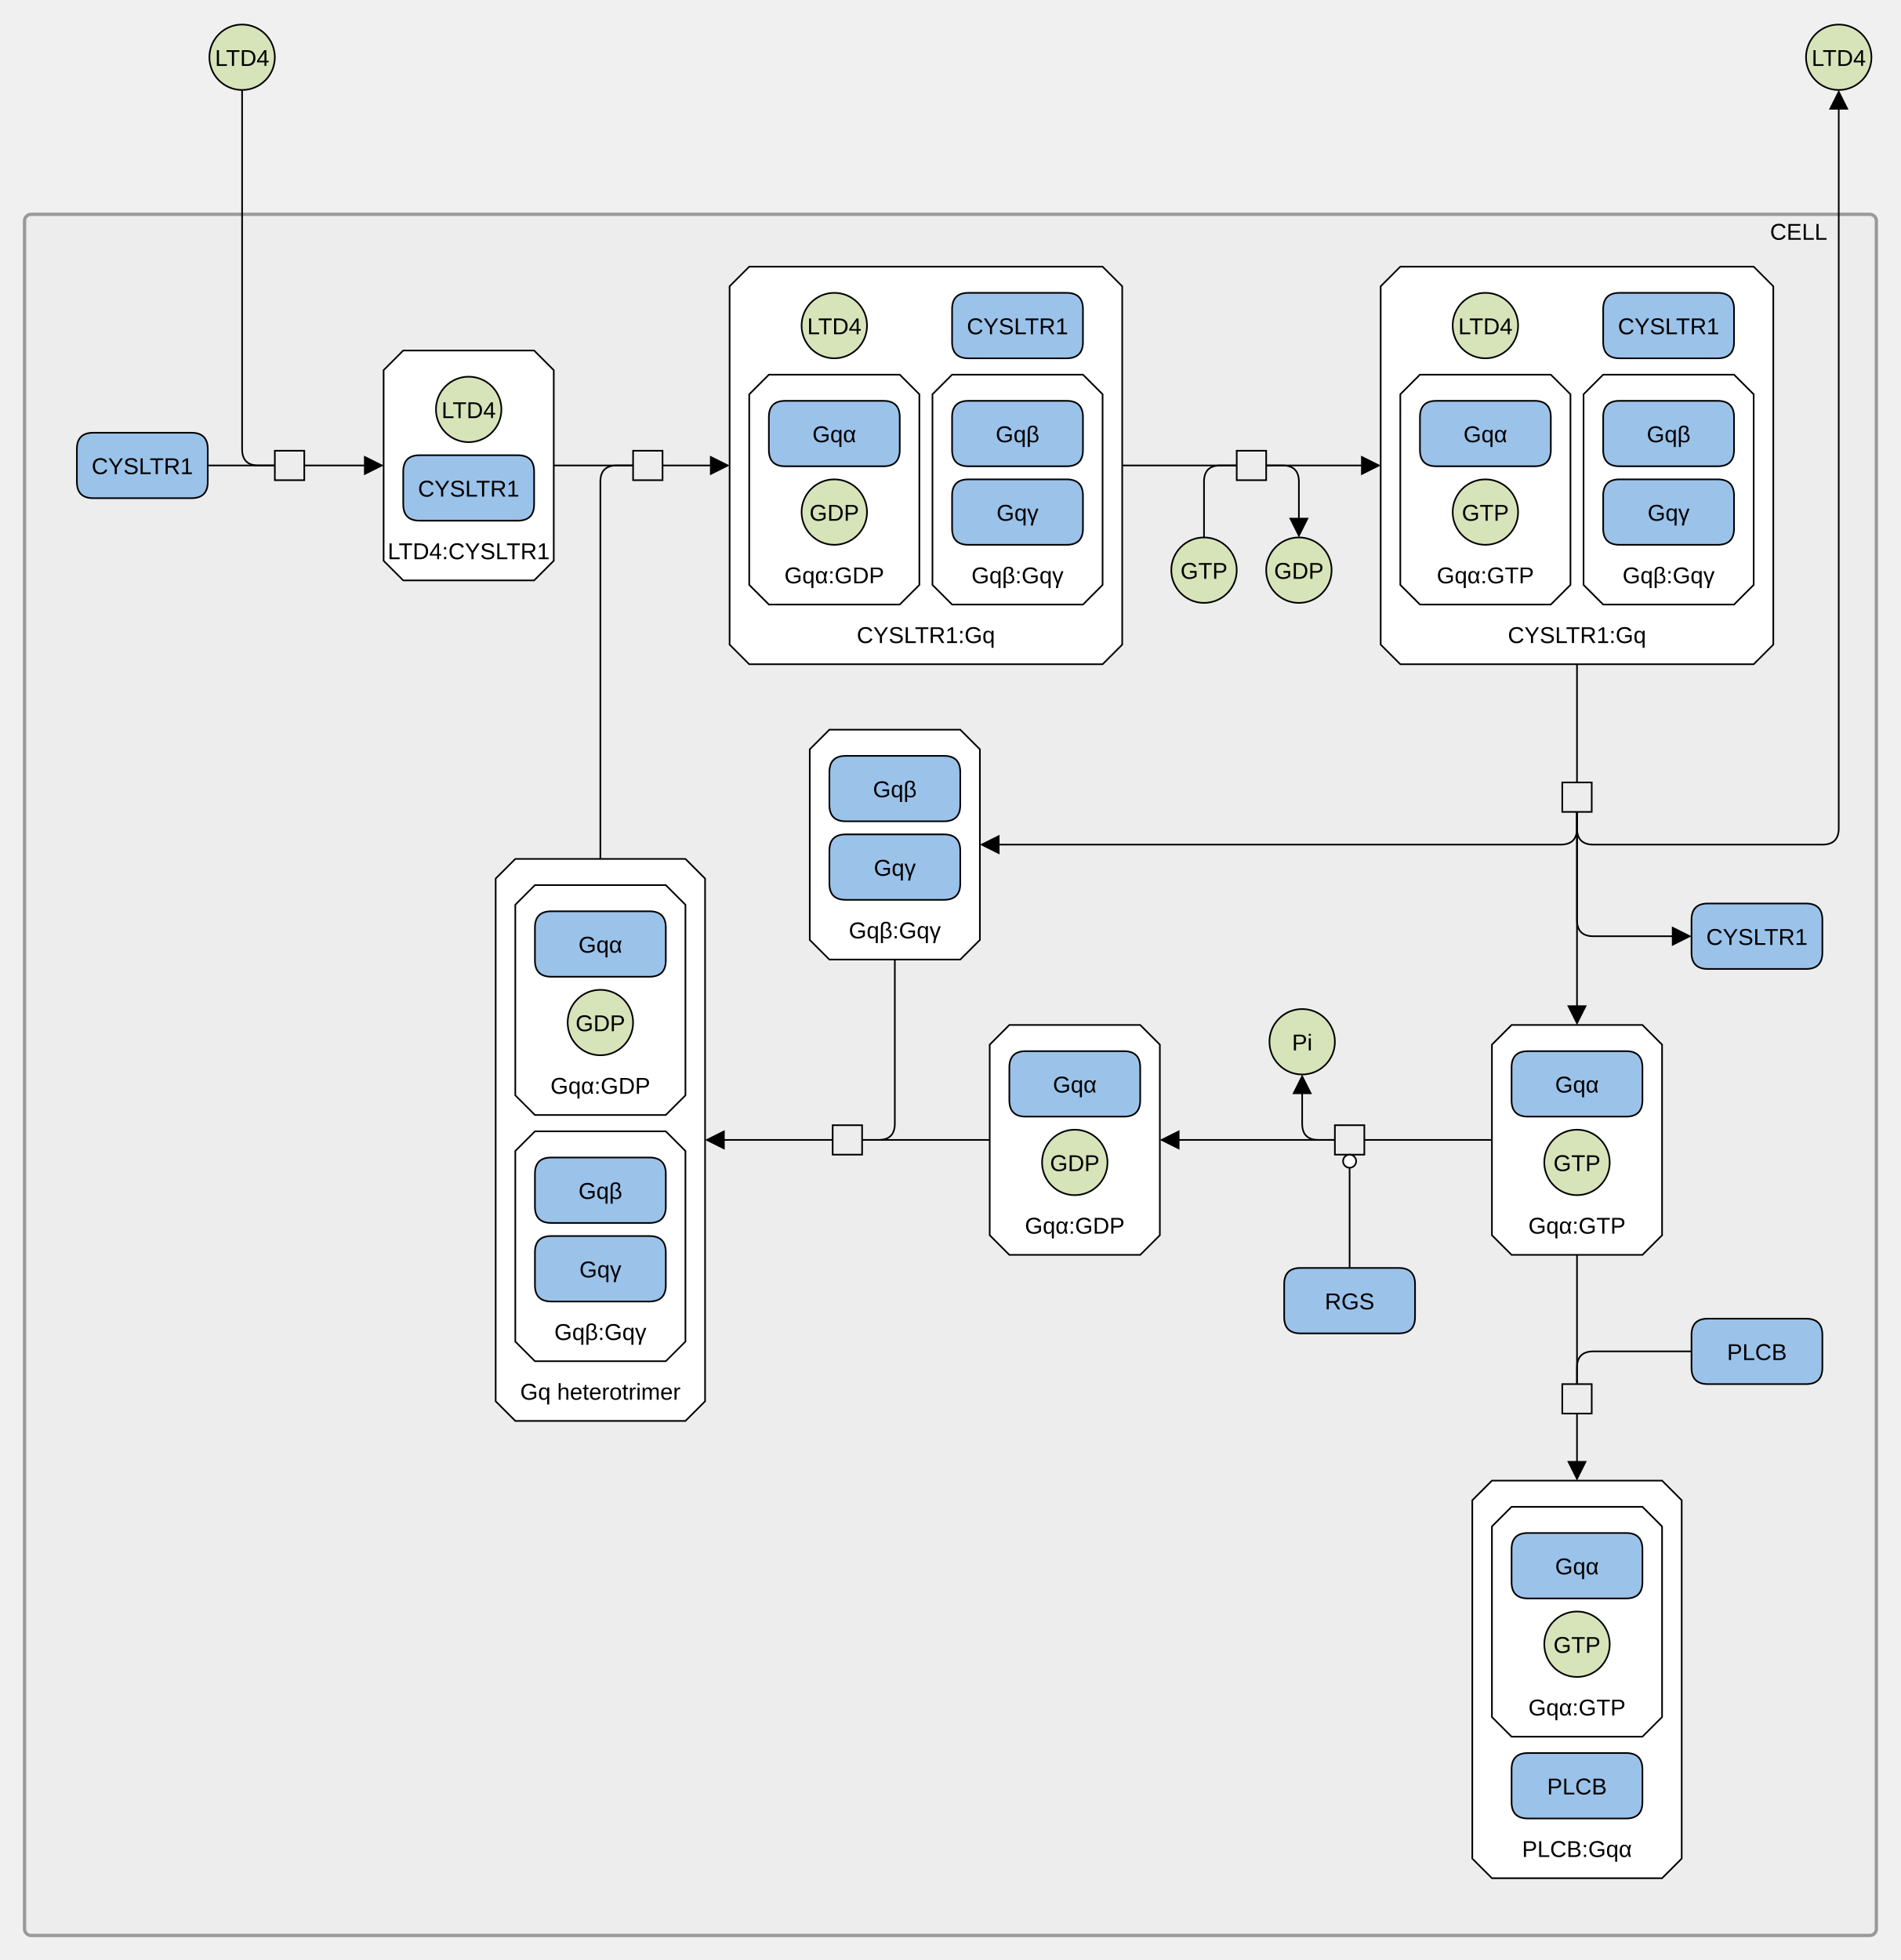
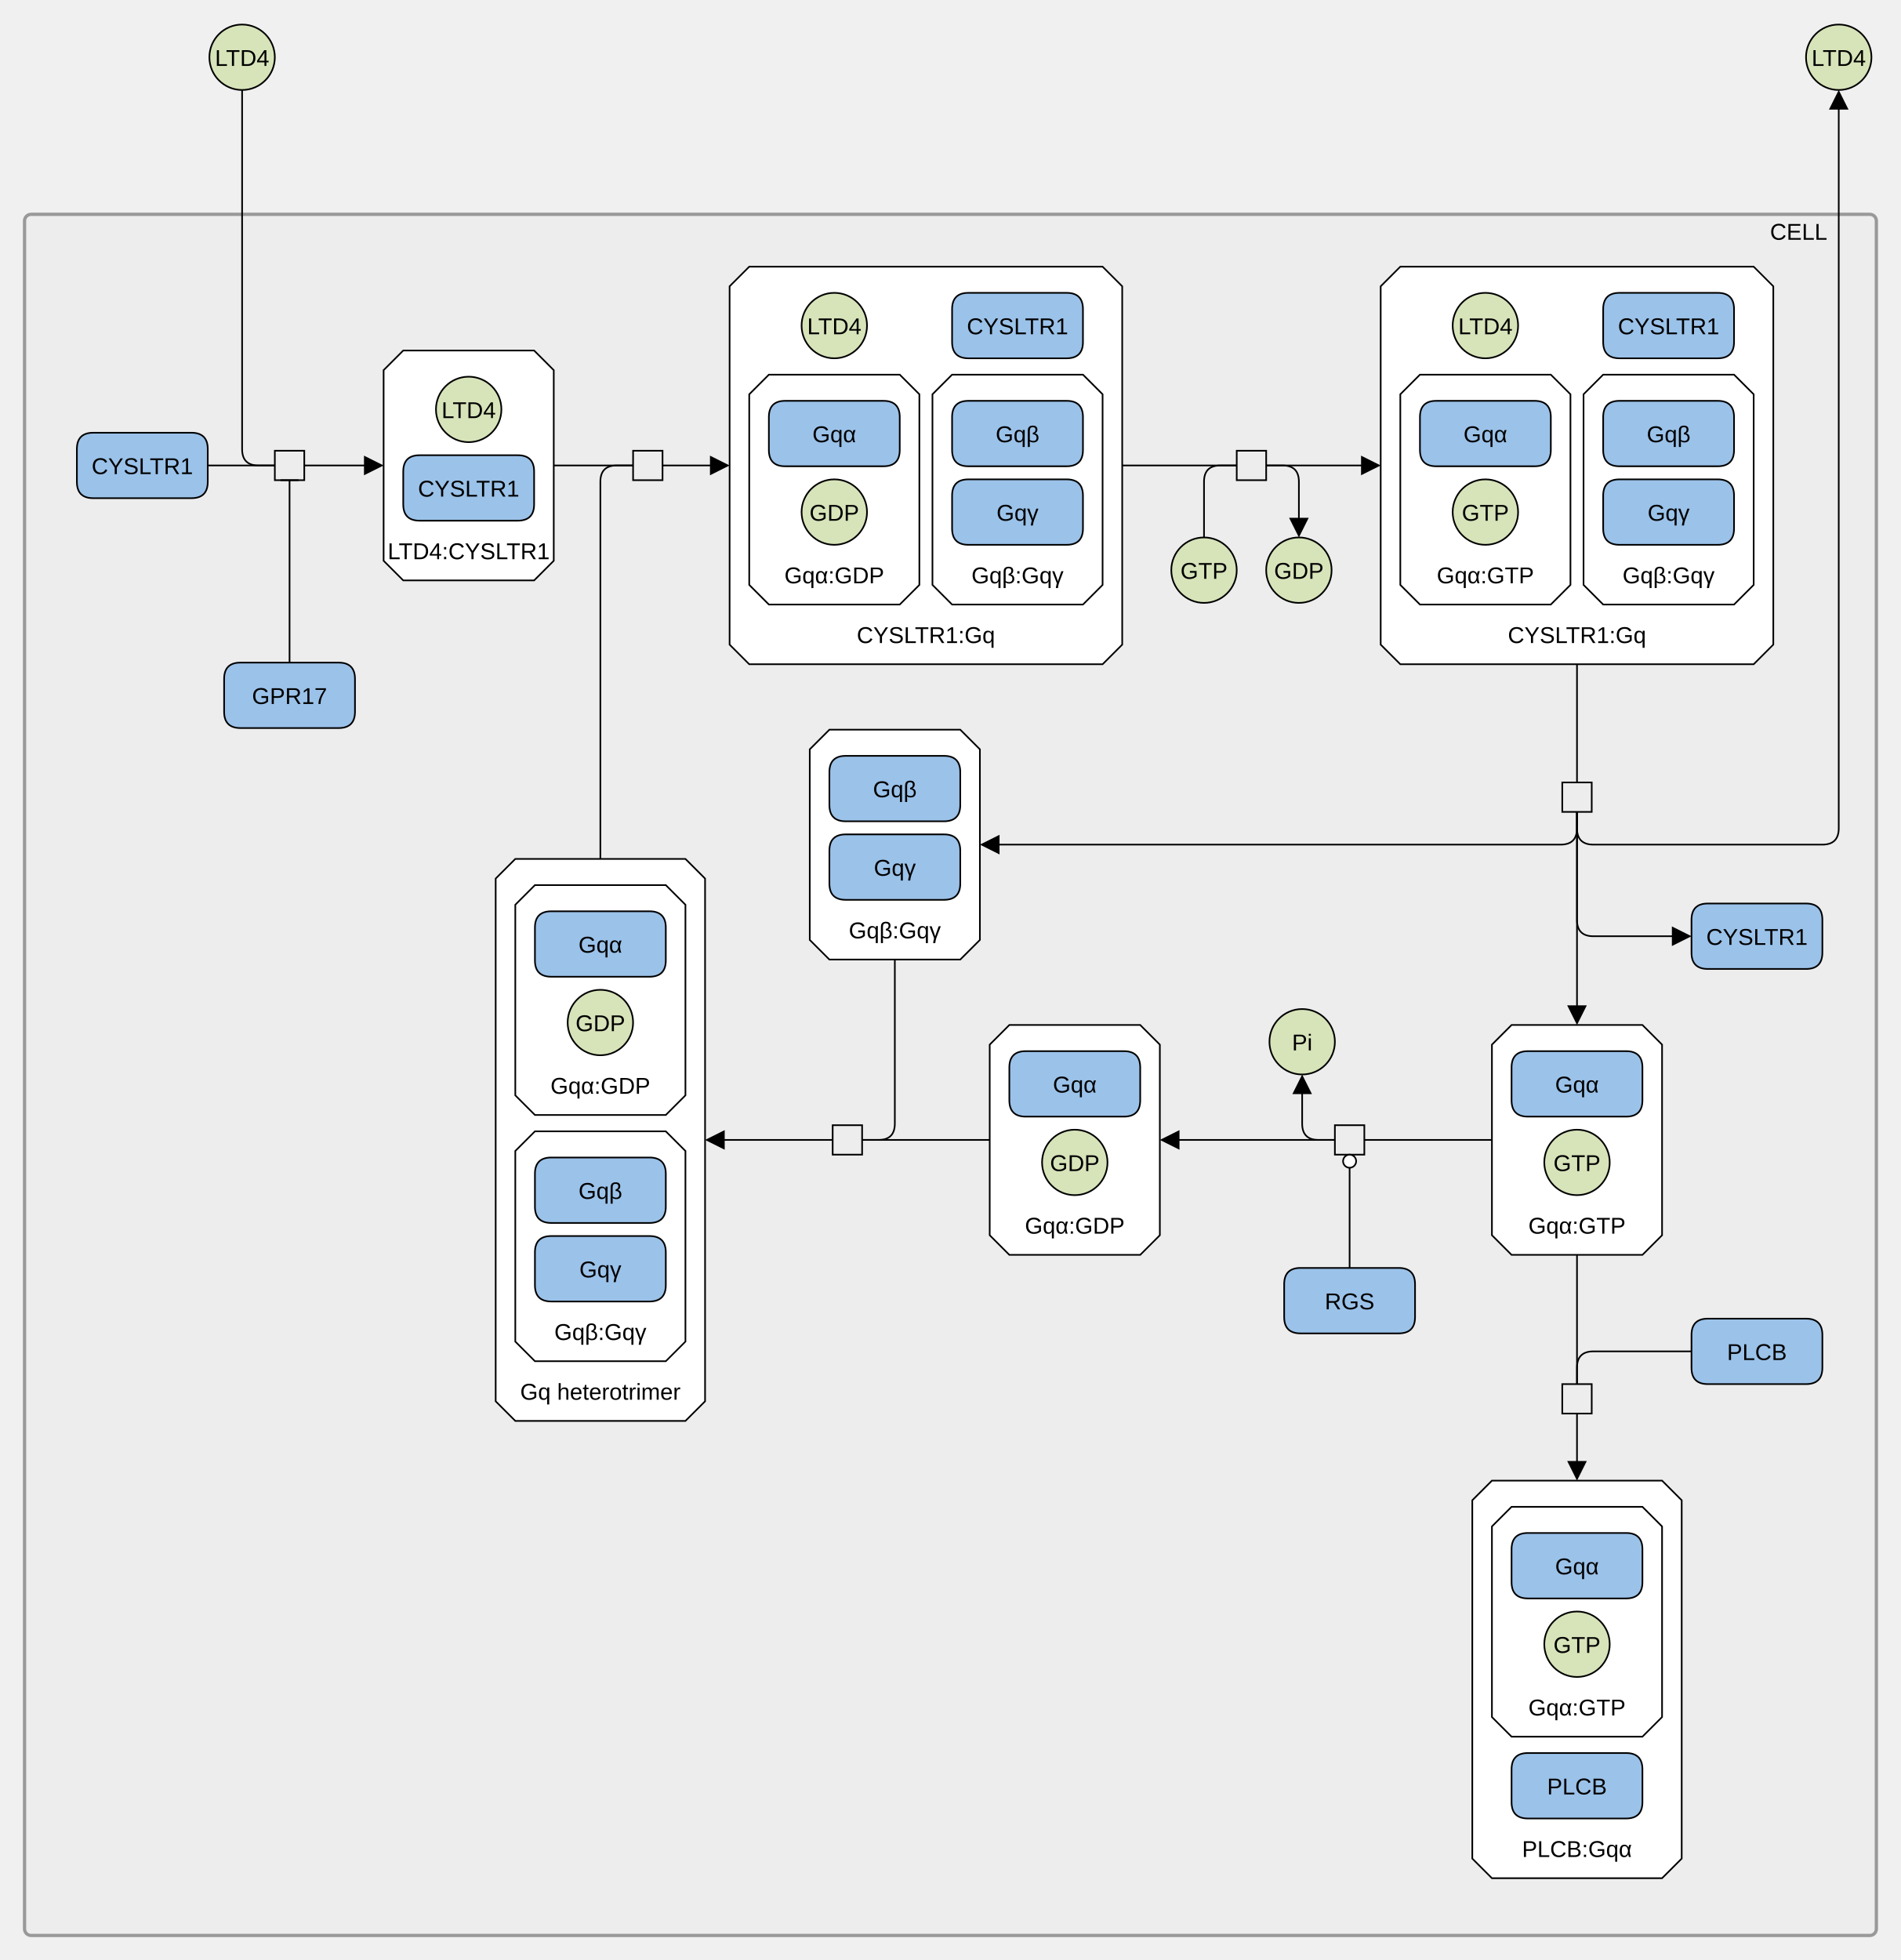
<svg xmlns="http://www.w3.org/2000/svg" width="1162" height="1198" viewBox="0 0 1162 1198" stroke-linecap="butt" stroke-miterlimit="10">
  <g transform="translate(-25,-25)">
    <path d="M40 160 C40 157.791 41.791 156 44 156 L1168 156 C1170.209 156 1172 157.791 1172 160 L1172 1204 C1172 1206.209 1170.209 1208 1168 1208 L44 1208 C41.791 1208 40 1206.209 40 1204 Z" fill="#999999" fill-opacity="0.031" stroke="none" />
    <path d="M40 160 C40 157.791 41.791 156 44 156 L1168 156 C1170.209 156 1172 157.791 1172 160 L1172 1204 C1172 1206.209 1170.209 1208 1168 1208 L44 1208 C41.791 1208 40 1206.209 40 1204 Z" fill="none" stroke="#999999" stroke-width="2" />
    <text x="1124.5" y="171.541" text-anchor="middle" font-family="'Dialog', Arial, Helvetica, sans-serif" font-size="14" fill="#000000" stroke="none" xml:space="preserve">CELL</text>
    <path d="M483 188 L699 188 L711 200 L711 419 L699 431 L483 431 L471 419 L471 200 Z" fill="#FFFFFF" stroke="none" />
    <path d="M483 188 L699 188 L711 200 L711 419 L699 431 L483 431 L471 419 L471 200 Z" fill="none" stroke="#000000" />
    <text x="591" y="418.041" text-anchor="middle" font-family="'Dialog', Arial, Helvetica, sans-serif" font-size="14" fill="#000000" stroke="none" xml:space="preserve">CYSLTR1:Gq</text>
    <path d="M495 254 L575 254 L587 266 L587 382.5 L575 394.5 L495 394.5 L483 382.5 L483 266 Z" fill="#FFFFFF" stroke="none" />
    <path d="M495 254 L575 254 L587 266 L587 382.5 L575 394.5 L495 394.5 L483 382.5 L483 266 Z" fill="none" stroke="#000000" />
    <text x="535" y="381.541" text-anchor="middle" font-family="'Dialog', Arial, Helvetica, sans-serif" font-size="14" fill="#000000" stroke="none" xml:space="preserve">Gqα:GDP</text>
    <path d="M495 280 Q495 270 505 270 L565 270 Q575 270 575 280 L575 300 Q575 310 565 310 L505 310 Q495 310 495 300 Z" fill="#9BC2E9" stroke="none" />
    <path d="M495 280 Q495 270 505 270 L565 270 Q575 270 575 280 L575 300 Q575 310 565 310 L505 310 Q495 310 495 300 Z" fill="none" stroke="#000000" />
    <text x="535" y="295.291" text-anchor="middle" font-family="'Dialog', Arial, Helvetica, sans-serif" font-size="14" fill="#000000" stroke="none" xml:space="preserve">Gqα</text>
    <path d="M515 338 C515 326.954 523.954 318 535 318 L535 318 C546.046 318 555 326.954 555 338 L555 338 C555 349.046 546.046 358 535 358 L535 358 C523.954 358 515 349.046 515 338 Z" fill="#D7E3B9" stroke="none" />
    <path d="M515 338 C515 326.954 523.954 318 535 318 L535 318 C546.046 318 555 326.954 555 338 L555 338 C555 349.046 546.046 358 535 358 L535 358 C523.954 358 515 349.046 515 338 Z" fill="none" stroke="#000000" />
    <text x="535" y="343.291" text-anchor="middle" font-family="'Dialog', Arial, Helvetica, sans-serif" font-size="14" fill="#000000" stroke="none" xml:space="preserve">GDP</text>
    <path d="M607 254 L687 254 L699 266 L699 382.5 L687 394.5 L607 394.5 L595 382.5 L595 266 Z" fill="#FFFFFF" stroke="none" />
    <path d="M607 254 L687 254 L699 266 L699 382.5 L687 394.5 L607 394.5 L595 382.5 L595 266 Z" fill="none" stroke="#000000" />
    <text x="647" y="381.541" text-anchor="middle" font-family="'Dialog', Arial, Helvetica, sans-serif" font-size="14" fill="#000000" stroke="none" xml:space="preserve">Gqβ:Gqγ</text>
    <path d="M607 280 Q607 270 617 270 L677 270 Q687 270 687 280 L687 300 Q687 310 677 310 L617 310 Q607 310 607 300 Z" fill="#9BC2E9" stroke="none" />
    <path d="M607 280 Q607 270 617 270 L677 270 Q687 270 687 280 L687 300 Q687 310 677 310 L617 310 Q607 310 607 300 Z" fill="none" stroke="#000000" />
    <text x="647" y="295.291" text-anchor="middle" font-family="'Dialog', Arial, Helvetica, sans-serif" font-size="14" fill="#000000" stroke="none" xml:space="preserve">Gqβ</text>
    <path d="M607 328 Q607 318 617 318 L677 318 Q687 318 687 328 L687 348 Q687 358 677 358 L617 358 Q607 358 607 348 Z" fill="#9BC2E9" stroke="none" />
    <path d="M607 328 Q607 318 617 318 L677 318 Q687 318 687 328 L687 348 Q687 358 677 358 L617 358 Q607 358 607 348 Z" fill="none" stroke="#000000" />
    <text x="647" y="343.291" text-anchor="middle" font-family="'Dialog', Arial, Helvetica, sans-serif" font-size="14" fill="#000000" stroke="none" xml:space="preserve">Gqγ</text>
    <path d="M515 224 C515 212.954 523.954 204 535 204 L535 204 C546.046 204 555 212.954 555 224 L555 224 C555 235.046 546.046 244 535 244 L535 244 C523.954 244 515 235.046 515 224 Z" fill="#D7E3B9" stroke="none" />
    <path d="M515 224 C515 212.954 523.954 204 535 204 L535 204 C546.046 204 555 212.954 555 224 L555 224 C555 235.046 546.046 244 535 244 L535 244 C523.954 244 515 235.046 515 224 Z" fill="none" stroke="#000000" />
    <text x="535" y="229.291" text-anchor="middle" font-family="'Dialog', Arial, Helvetica, sans-serif" font-size="14" fill="#000000" stroke="none" xml:space="preserve">LTD4</text>
    <path d="M607 214 Q607 204 617 204 L677 204 Q687 204 687 214 L687 234 Q687 244 677 244 L617 244 Q607 244 607 234 Z" fill="#9BC2E9" stroke="none" />
    <path d="M607 214 Q607 204 617 204 L677 204 Q687 204 687 214 L687 234 Q687 244 677 244 L617 244 Q607 244 607 234 Z" fill="none" stroke="#000000" />
    <text x="647" y="229.291" text-anchor="middle" font-family="'Dialog', Arial, Helvetica, sans-serif" font-size="14" fill="#000000" stroke="none" xml:space="preserve">CYSLTR1</text>
    <path d="M881 188 L1097 188 L1109 200 L1109 419 L1097 431 L881 431 L869 419 L869 200 Z" fill="#FFFFFF" stroke="none" />
    <path d="M881 188 L1097 188 L1109 200 L1109 419 L1097 431 L881 431 L869 419 L869 200 Z" fill="none" stroke="#000000" />
    <text x="989" y="418.041" text-anchor="middle" font-family="'Dialog', Arial, Helvetica, sans-serif" font-size="14" fill="#000000" stroke="none" xml:space="preserve">CYSLTR1:Gq</text>
    <path d="M1005 254 L1085 254 L1097 266 L1097 382.5 L1085 394.5 L1005 394.5 L993 382.5 L993 266 Z" fill="#FFFFFF" stroke="none" />
    <path d="M1005 254 L1085 254 L1097 266 L1097 382.5 L1085 394.5 L1005 394.5 L993 382.5 L993 266 Z" fill="none" stroke="#000000" />
    <text x="1045" y="381.541" text-anchor="middle" font-family="'Dialog', Arial, Helvetica, sans-serif" font-size="14" fill="#000000" stroke="none" xml:space="preserve">Gqβ:Gqγ</text>
    <path d="M1005 280 Q1005 270 1015 270 L1075 270 Q1085 270 1085 280 L1085 300 Q1085 310 1075 310 L1015 310 Q1005 310 1005 300 Z" fill="#9BC2E9" stroke="none" />
    <path d="M1005 280 Q1005 270 1015 270 L1075 270 Q1085 270 1085 280 L1085 300 Q1085 310 1075 310 L1015 310 Q1005 310 1005 300 Z" fill="none" stroke="#000000" />
    <text x="1045" y="295.291" text-anchor="middle" font-family="'Dialog', Arial, Helvetica, sans-serif" font-size="14" fill="#000000" stroke="none" xml:space="preserve">Gqβ</text>
    <path d="M1005 328 Q1005 318 1015 318 L1075 318 Q1085 318 1085 328 L1085 348 Q1085 358 1075 358 L1015 358 Q1005 358 1005 348 Z" fill="#9BC2E9" stroke="none" />
    <path d="M1005 328 Q1005 318 1015 318 L1075 318 Q1085 318 1085 328 L1085 348 Q1085 358 1075 358 L1015 358 Q1005 358 1005 348 Z" fill="none" stroke="#000000" />
    <text x="1045" y="343.291" text-anchor="middle" font-family="'Dialog', Arial, Helvetica, sans-serif" font-size="14" fill="#000000" stroke="none" xml:space="preserve">Gqγ</text>
    <path d="M893 254 L973 254 L985 266 L985 382.5 L973 394.5 L893 394.5 L881 382.5 L881 266 Z" fill="#FFFFFF" stroke="none" />
    <path d="M893 254 L973 254 L985 266 L985 382.5 L973 394.5 L893 394.5 L881 382.5 L881 266 Z" fill="none" stroke="#000000" />
    <text x="933" y="381.541" text-anchor="middle" font-family="'Dialog', Arial, Helvetica, sans-serif" font-size="14" fill="#000000" stroke="none" xml:space="preserve">Gqα:GTP</text>
    <path d="M893 280 Q893 270 903 270 L963 270 Q973 270 973 280 L973 300 Q973 310 963 310 L903 310 Q893 310 893 300 Z" fill="#9BC2E9" stroke="none" />
    <path d="M893 280 Q893 270 903 270 L963 270 Q973 270 973 280 L973 300 Q973 310 963 310 L903 310 Q893 310 893 300 Z" fill="none" stroke="#000000" />
    <text x="933" y="295.291" text-anchor="middle" font-family="'Dialog', Arial, Helvetica, sans-serif" font-size="14" fill="#000000" stroke="none" xml:space="preserve">Gqα</text>
    <path d="M913 338 C913 326.954 921.954 318 933 318 L933 318 C944.046 318 953 326.954 953 338 L953 338 C953 349.046 944.046 358 933 358 L933 358 C921.954 358 913 349.046 913 338 Z" fill="#D7E3B9" stroke="none" />
    <path d="M913 338 C913 326.954 921.954 318 933 318 L933 318 C944.046 318 953 326.954 953 338 L953 338 C953 349.046 944.046 358 933 358 L933 358 C921.954 358 913 349.046 913 338 Z" fill="none" stroke="#000000" />
    <text x="933" y="343.291" text-anchor="middle" font-family="'Dialog', Arial, Helvetica, sans-serif" font-size="14" fill="#000000" stroke="none" xml:space="preserve">GTP</text>
    <path d="M913 224 C913 212.954 921.954 204 933 204 L933 204 C944.046 204 953 212.954 953 224 L953 224 C953 235.046 944.046 244 933 244 L933 244 C921.954 244 913 235.046 913 224 Z" fill="#D7E3B9" stroke="none" />
    <path d="M913 224 C913 212.954 921.954 204 933 204 L933 204 C944.046 204 953 212.954 953 224 L953 224 C953 235.046 944.046 244 933 244 L933 244 C921.954 244 913 235.046 913 224 Z" fill="none" stroke="#000000" />
    <text x="933" y="229.291" text-anchor="middle" font-family="'Dialog', Arial, Helvetica, sans-serif" font-size="14" fill="#000000" stroke="none" xml:space="preserve">LTD4</text>
    <path d="M1005 214 Q1005 204 1015 204 L1075 204 Q1085 204 1085 214 L1085 234 Q1085 244 1075 244 L1015 244 Q1005 244 1005 234 Z" fill="#9BC2E9" stroke="none" />
    <path d="M1005 214 Q1005 204 1015 204 L1075 204 Q1085 204 1085 214 L1085 234 Q1085 244 1075 244 L1015 244 Q1005 244 1005 234 Z" fill="none" stroke="#000000" />
    <text x="1045" y="229.291" text-anchor="middle" font-family="'Dialog', Arial, Helvetica, sans-serif" font-size="14" fill="#000000" stroke="none" xml:space="preserve">CYSLTR1</text>
    <path d="M340 550 L444 550 L456 562 L456 881.5 L444 893.5 L340 893.5 L328 881.5 L328 562 Z" fill="#FFFFFF" stroke="none" />
    <path d="M340 550 L444 550 L456 562 L456 881.5 L444 893.5 L340 893.5 L328 881.5 L328 562 Z" fill="none" stroke="#000000" />
    <text x="392" y="880.541" text-anchor="middle" font-family="'Dialog', Arial, Helvetica, sans-serif" font-size="14" fill="#000000" stroke="none" xml:space="preserve">Gq heterotrimer</text>
    <path d="M352 716.5 L432 716.5 L444 728.5 L444 845 L432 857 L352 857 L340 845 L340 728.5 Z" fill="#FFFFFF" stroke="none" />
    <path d="M352 716.5 L432 716.5 L444 728.5 L444 845 L432 857 L352 857 L340 845 L340 728.5 Z" fill="none" stroke="#000000" />
    <text x="392" y="844.041" text-anchor="middle" font-family="'Dialog', Arial, Helvetica, sans-serif" font-size="14" fill="#000000" stroke="none" xml:space="preserve">Gqβ:Gqγ</text>
    <path d="M352 742.5 Q352 732.5 362 732.5 L422 732.5 Q432 732.5 432 742.5 L432 762.5 Q432 772.5 422 772.5 L362 772.5 Q352 772.5 352 762.5 Z" fill="#9BC2E9" stroke="none" />
    <path d="M352 742.5 Q352 732.5 362 732.5 L422 732.5 Q432 732.5 432 742.5 L432 762.5 Q432 772.5 422 772.5 L362 772.5 Q352 772.5 352 762.5 Z" fill="none" stroke="#000000" />
    <text x="392" y="757.791" text-anchor="middle" font-family="'Dialog', Arial, Helvetica, sans-serif" font-size="14" fill="#000000" stroke="none" xml:space="preserve">Gqβ</text>
    <path d="M352 790.5 Q352 780.5 362 780.5 L422 780.5 Q432 780.5 432 790.5 L432 810.5 Q432 820.5 422 820.5 L362 820.5 Q352 820.5 352 810.5 Z" fill="#9BC2E9" stroke="none" />
    <path d="M352 790.5 Q352 780.5 362 780.5 L422 780.5 Q432 780.5 432 790.5 L432 810.5 Q432 820.5 422 820.5 L362 820.5 Q352 820.5 352 810.5 Z" fill="none" stroke="#000000" />
    <text x="392" y="805.791" text-anchor="middle" font-family="'Dialog', Arial, Helvetica, sans-serif" font-size="14" fill="#000000" stroke="none" xml:space="preserve">Gqγ</text>
    <path d="M352 566 L432 566 L444 578 L444 694.5 L432 706.5 L352 706.5 L340 694.5 L340 578 Z" fill="#FFFFFF" stroke="none" />
    <path d="M352 566 L432 566 L444 578 L444 694.5 L432 706.5 L352 706.5 L340 694.5 L340 578 Z" fill="none" stroke="#000000" />
    <text x="392" y="693.541" text-anchor="middle" font-family="'Dialog', Arial, Helvetica, sans-serif" font-size="14" fill="#000000" stroke="none" xml:space="preserve">Gqα:GDP</text>
    <path d="M352 592 Q352 582 362 582 L422 582 Q432 582 432 592 L432 612 Q432 622 422 622 L362 622 Q352 622 352 612 Z" fill="#9BC2E9" stroke="none" />
    <path d="M352 592 Q352 582 362 582 L422 582 Q432 582 432 592 L432 612 Q432 622 422 622 L362 622 Q352 622 352 612 Z" fill="none" stroke="#000000" />
    <text x="392" y="607.291" text-anchor="middle" font-family="'Dialog', Arial, Helvetica, sans-serif" font-size="14" fill="#000000" stroke="none" xml:space="preserve">Gqα</text>
    <path d="M372 650 C372 638.954 380.954 630 392 630 L392 630 C403.046 630 412 638.954 412 650 L412 650 C412 661.046 403.046 670 392 670 L392 670 C380.954 670 372 661.046 372 650 Z" fill="#D7E3B9" stroke="none" />
    <path d="M372 650 C372 638.954 380.954 630 392 630 L392 630 C403.046 630 412 638.954 412 650 L412 650 C412 661.046 403.046 670 392 670 L392 670 C380.954 670 372 661.046 372 650 Z" fill="none" stroke="#000000" />
    <text x="392" y="655.291" text-anchor="middle" font-family="'Dialog', Arial, Helvetica, sans-serif" font-size="14" fill="#000000" stroke="none" xml:space="preserve">GDP</text>
    <path d="M937 930 L1041 930 L1053 942 L1053 1161 L1041 1173 L937 1173 L925 1161 L925 942 Z" fill="#FFFFFF" stroke="none" />
    <path d="M937 930 L1041 930 L1053 942 L1053 1161 L1041 1173 L937 1173 L925 1161 L925 942 Z" fill="none" stroke="#000000" />
    <text x="989" y="1160.041" text-anchor="middle" font-family="'Dialog', Arial, Helvetica, sans-serif" font-size="14" fill="#000000" stroke="none" xml:space="preserve">PLCB:Gqα</text>
    <path d="M949 1106.5 Q949 1096.5 959 1096.5 L1019 1096.5 Q1029 1096.5 1029 1106.5 L1029 1126.5 Q1029 1136.5 1019 1136.5 L959 1136.5 Q949 1136.5 949 1126.5 Z" fill="#9BC2E9" stroke="none" />
    <path d="M949 1106.5 Q949 1096.5 959 1096.5 L1019 1096.5 Q1029 1096.5 1029 1106.5 L1029 1126.5 Q1029 1136.5 1019 1136.5 L959 1136.5 Q949 1136.5 949 1126.5 Z" fill="none" stroke="#000000" />
    <text x="989" y="1121.791" text-anchor="middle" font-family="'Dialog', Arial, Helvetica, sans-serif" font-size="14" fill="#000000" stroke="none" xml:space="preserve">PLCB</text>
    <path d="M949 946 L1029 946 L1041 958 L1041 1074.5 L1029 1086.5 L949 1086.5 L937 1074.5 L937 958 Z" fill="#FFFFFF" stroke="none" />
    <path d="M949 946 L1029 946 L1041 958 L1041 1074.5 L1029 1086.5 L949 1086.5 L937 1074.5 L937 958 Z" fill="none" stroke="#000000" />
    <text x="989" y="1073.541" text-anchor="middle" font-family="'Dialog', Arial, Helvetica, sans-serif" font-size="14" fill="#000000" stroke="none" xml:space="preserve">Gqα:GTP</text>
    <path d="M949 972 Q949 962 959 962 L1019 962 Q1029 962 1029 972 L1029 992 Q1029 1002 1019 1002 L959 1002 Q949 1002 949 992 Z" fill="#9BC2E9" stroke="none" />
    <path d="M949 972 Q949 962 959 962 L1019 962 Q1029 962 1029 972 L1029 992 Q1029 1002 1019 1002 L959 1002 Q949 1002 949 992 Z" fill="none" stroke="#000000" />
    <text x="989" y="987.291" text-anchor="middle" font-family="'Dialog', Arial, Helvetica, sans-serif" font-size="14" fill="#000000" stroke="none" xml:space="preserve">Gqα</text>
    <path d="M969 1030 C969 1018.954 977.954 1010 989 1010 L989 1010 C1000.046 1010 1009 1018.954 1009 1030 L1009 1030 C1009 1041.046 1000.046 1050 989 1050 L989 1050 C977.954 1050 969 1041.046 969 1030 Z" fill="#D7E3B9" stroke="none" />
    <path d="M969 1030 C969 1018.954 977.954 1010 989 1010 L989 1010 C1000.046 1010 1009 1018.954 1009 1030 L1009 1030 C1009 1041.046 1000.046 1050 989 1050 L989 1050 C977.954 1050 969 1041.046 969 1030 Z" fill="none" stroke="#000000" />
    <text x="989" y="1035.291" text-anchor="middle" font-family="'Dialog', Arial, Helvetica, sans-serif" font-size="14" fill="#000000" stroke="none" xml:space="preserve">GTP</text>
    <path d="M271.5 239.25 L351.5 239.25 L363.5 251.25 L363.5 367.75 L351.5 379.75 L271.5 379.75 L259.5 367.75 L259.5 251.25 Z" fill="#FFFFFF" stroke="none" />
    <path d="M271.5 239.25 L351.5 239.25 L363.5 251.25 L363.5 367.75 L351.5 379.75 L271.5 379.75 L259.5 367.75 L259.5 251.25 Z" fill="none" stroke="#000000" />
    <text x="311.5" y="366.791" text-anchor="middle" font-family="'Dialog', Arial, Helvetica, sans-serif" font-size="14" fill="#000000" stroke="none" xml:space="preserve">LTD4:CYSLTR1</text>
    <path d="M291.5 275.25 C291.5 264.204 300.454 255.25 311.5 255.25 L311.5 255.25 C322.546 255.25 331.5 264.204 331.5 275.25 L331.5 275.25 C331.5 286.296 322.546 295.25 311.5 295.25 L311.5 295.25 C300.454 295.25 291.5 286.296 291.5 275.25 Z" fill="#D7E3B9" stroke="none" />
    <path d="M291.5 275.25 C291.5 264.204 300.454 255.25 311.5 255.25 L311.5 255.25 C322.546 255.25 331.5 264.204 331.5 275.25 L331.5 275.25 C331.5 286.296 322.546 295.25 311.5 295.25 L311.5 295.25 C300.454 295.25 291.5 286.296 291.5 275.25 Z" fill="none" stroke="#000000" />
    <text x="311.5" y="280.541" text-anchor="middle" font-family="'Dialog', Arial, Helvetica, sans-serif" font-size="14" fill="#000000" stroke="none" xml:space="preserve">LTD4</text>
    <path d="M271.5 313.25 Q271.5 303.25 281.5 303.25 L341.5 303.25 Q351.5 303.25 351.5 313.25 L351.5 333.25 Q351.5 343.25 341.5 343.25 L281.5 343.25 Q271.5 343.25 271.5 333.25 Z" fill="#9BC2E9" stroke="none" />
    <path d="M271.5 313.25 Q271.5 303.25 281.5 303.25 L341.5 303.25 Q351.5 303.25 351.5 313.25 L351.5 333.25 Q351.5 343.25 341.5 343.25 L281.5 343.25 Q271.5 343.25 271.5 333.25 Z" fill="none" stroke="#000000" />
    <text x="311.5" y="328.541" text-anchor="middle" font-family="'Dialog', Arial, Helvetica, sans-serif" font-size="14" fill="#000000" stroke="none" xml:space="preserve">CYSLTR1</text>
    <path d="M532 471 L612 471 L624 483 L624 599.5 L612 611.5 L532 611.5 L520 599.5 L520 483 Z" fill="#FFFFFF" stroke="none" />
    <path d="M532 471 L612 471 L624 483 L624 599.5 L612 611.5 L532 611.5 L520 599.5 L520 483 Z" fill="none" stroke="#000000" />
    <text x="572" y="598.541" text-anchor="middle" font-family="'Dialog', Arial, Helvetica, sans-serif" font-size="14" fill="#000000" stroke="none" xml:space="preserve">Gqβ:Gqγ</text>
    <path d="M532 545 Q532 535 542 535 L602 535 Q612 535 612 545 L612 565 Q612 575 602 575 L542 575 Q532 575 532 565 Z" fill="#9BC2E9" stroke="none" />
    <path d="M532 545 Q532 535 542 535 L602 535 Q612 535 612 545 L612 565 Q612 575 602 575 L542 575 Q532 575 532 565 Z" fill="none" stroke="#000000" />
    <text x="572" y="560.291" text-anchor="middle" font-family="'Dialog', Arial, Helvetica, sans-serif" font-size="14" fill="#000000" stroke="none" xml:space="preserve">Gqγ</text>
    <path d="M532 497 Q532 487 542 487 L602 487 Q612 487 612 497 L612 517 Q612 527 602 527 L542 527 Q532 527 532 517 Z" fill="#9BC2E9" stroke="none" />
    <path d="M532 497 Q532 487 542 487 L602 487 Q612 487 612 497 L612 517 Q612 527 602 527 L542 527 Q532 527 532 517 Z" fill="none" stroke="#000000" />
    <text x="572" y="512.291" text-anchor="middle" font-family="'Dialog', Arial, Helvetica, sans-serif" font-size="14" fill="#000000" stroke="none" xml:space="preserve">Gqβ</text>
    <path d="M741 373.5 C741 362.454 749.954 353.5 761 353.5 L761 353.5 C772.046 353.5 781 362.454 781 373.5 L781 373.5 C781 384.546 772.046 393.5 761 393.5 L761 393.5 C749.954 393.5 741 384.546 741 373.5 Z" fill="#D7E3B9" stroke="none" />
    <path d="M741 373.5 C741 362.454 749.954 353.5 761 353.5 L761 353.5 C772.046 353.5 781 362.454 781 373.5 L781 373.5 C781 384.546 772.046 393.5 761 393.5 L761 393.5 C749.954 393.5 741 384.546 741 373.5 Z" fill="none" stroke="#000000" />
    <text x="761" y="378.791" text-anchor="middle" font-family="'Dialog', Arial, Helvetica, sans-serif" font-size="14" fill="#000000" stroke="none" xml:space="preserve">GTP</text>
    <path d="M799 373.5 C799 362.454 807.954 353.5 819 353.5 L819 353.5 C830.046 353.5 839 362.454 839 373.5 L839 373.5 C839 384.546 830.046 393.5 819 393.5 L819 393.5 C807.954 393.5 799 384.546 799 373.5 Z" fill="#D7E3B9" stroke="none" />
    <path d="M799 373.5 C799 362.454 807.954 353.5 819 353.5 L819 353.5 C830.046 353.5 839 362.454 839 373.5 L839 373.5 C839 384.546 830.046 393.5 819 393.5 L819 393.5 C807.954 393.5 799 384.546 799 373.5 Z" fill="none" stroke="#000000" />
    <text x="819" y="378.791" text-anchor="middle" font-family="'Dialog', Arial, Helvetica, sans-serif" font-size="14" fill="#000000" stroke="none" xml:space="preserve">GDP</text>
    <path d="M72 299.5 Q72 289.5 82 289.5 L142 289.5 Q152 289.5 152 299.5 L152 319.5 Q152 329.5 142 329.5 L82 329.5 Q72 329.5 72 319.5 Z" fill="#9BC2E9" stroke="none" />
    <path d="M72 299.5 Q72 289.5 82 289.5 L142 289.5 Q152 289.5 152 299.5 L152 319.5 Q152 329.5 142 329.5 L82 329.5 Q72 329.5 72 319.5 Z" fill="none" stroke="#000000" />
    <text x="112" y="314.791" text-anchor="middle" font-family="'Dialog', Arial, Helvetica, sans-serif" font-size="14" fill="#000000" stroke="none" xml:space="preserve">CYSLTR1</text>
    <path d="M801 661.75 C801 650.704 809.954 641.75 821 641.75 L821 641.75 C832.046 641.75 841 650.704 841 661.75 L841 661.75 C841 672.796 832.046 681.75 821 681.75 L821 681.75 C809.954 681.75 801 672.796 801 661.75 Z" fill="#D7E3B9" stroke="none" />
    <path d="M801 661.75 C801 650.704 809.954 641.75 821 641.75 L821 641.75 C832.046 641.75 841 650.704 841 661.75 L841 661.75 C841 672.796 832.046 681.75 821 681.75 L821 681.75 C809.954 681.75 801 672.796 801 661.75 Z" fill="none" stroke="#000000" />
    <text x="821" y="667.041" text-anchor="middle" font-family="'Dialog', Arial, Helvetica, sans-serif" font-size="14" fill="#000000" stroke="none" xml:space="preserve">Pi</text>
    <path d="M642 651.5 L722 651.5 L734 663.5 L734 780 L722 792 L642 792 L630 780 L630 663.5 Z" fill="#FFFFFF" stroke="none" />
    <path d="M642 651.5 L722 651.5 L734 663.5 L734 780 L722 792 L642 792 L630 780 L630 663.5 Z" fill="none" stroke="#000000" />
    <text x="682" y="779.041" text-anchor="middle" font-family="'Dialog', Arial, Helvetica, sans-serif" font-size="14" fill="#000000" stroke="none" xml:space="preserve">Gqα:GDP</text>
    <path d="M642 677.5 Q642 667.5 652 667.5 L712 667.5 Q722 667.5 722 677.5 L722 697.5 Q722 707.5 712 707.5 L652 707.5 Q642 707.5 642 697.5 Z" fill="#9BC2E9" stroke="none" />
    <path d="M642 677.5 Q642 667.5 652 667.5 L712 667.5 Q722 667.5 722 677.5 L722 697.5 Q722 707.5 712 707.5 L652 707.5 Q642 707.5 642 697.5 Z" fill="none" stroke="#000000" />
    <text x="682" y="692.791" text-anchor="middle" font-family="'Dialog', Arial, Helvetica, sans-serif" font-size="14" fill="#000000" stroke="none" xml:space="preserve">Gqα</text>
    <path d="M662 735.5 C662 724.454 670.954 715.5 682 715.5 L682 715.5 C693.046 715.5 702 724.454 702 735.5 L702 735.5 C702 746.546 693.046 755.5 682 755.5 L682 755.5 C670.954 755.5 662 746.546 662 735.5 Z" fill="#D7E3B9" stroke="none" />
    <path d="M662 735.5 C662 724.454 670.954 715.5 682 715.5 L682 715.5 C693.046 715.5 702 724.454 702 735.5 L702 735.5 C702 746.546 693.046 755.5 682 755.5 L682 755.5 C670.954 755.5 662 746.546 662 735.5 Z" fill="none" stroke="#000000" />
    <text x="682" y="740.791" text-anchor="middle" font-family="'Dialog', Arial, Helvetica, sans-serif" font-size="14" fill="#000000" stroke="none" xml:space="preserve">GDP</text>
    <path d="M949 651.5 L1029 651.5 L1041 663.5 L1041 780 L1029 792 L949 792 L937 780 L937 663.5 Z" fill="#FFFFFF" stroke="none" />
    <path d="M949 651.5 L1029 651.5 L1041 663.5 L1041 780 L1029 792 L949 792 L937 780 L937 663.5 Z" fill="none" stroke="#000000" />
    <text x="989" y="779.041" text-anchor="middle" font-family="'Dialog', Arial, Helvetica, sans-serif" font-size="14" fill="#000000" stroke="none" xml:space="preserve">Gqα:GTP</text>
    <path d="M949 677.5 Q949 667.5 959 667.5 L1019 667.5 Q1029 667.5 1029 677.5 L1029 697.5 Q1029 707.5 1019 707.5 L959 707.5 Q949 707.5 949 697.5 Z" fill="#9BC2E9" stroke="none" />
    <path d="M949 677.5 Q949 667.5 959 667.5 L1019 667.5 Q1029 667.5 1029 677.5 L1029 697.5 Q1029 707.5 1019 707.5 L959 707.5 Q949 707.5 949 697.5 Z" fill="none" stroke="#000000" />
    <text x="989" y="692.791" text-anchor="middle" font-family="'Dialog', Arial, Helvetica, sans-serif" font-size="14" fill="#000000" stroke="none" xml:space="preserve">Gqα</text>
    <path d="M969 735.5 C969 724.454 977.954 715.5 989 715.5 L989 715.5 C1000.046 715.5 1009 724.454 1009 735.5 L1009 735.5 C1009 746.546 1000.046 755.5 989 755.5 L989 755.5 C977.954 755.5 969 746.546 969 735.5 Z" fill="#D7E3B9" stroke="none" />
    <path d="M969 735.5 C969 724.454 977.954 715.5 989 715.5 L989 715.5 C1000.046 715.5 1009 724.454 1009 735.5 L1009 735.5 C1009 746.546 1000.046 755.5 989 755.5 L989 755.5 C977.954 755.5 969 746.546 969 735.5 Z" fill="none" stroke="#000000" />
    <text x="989" y="740.791" text-anchor="middle" font-family="'Dialog', Arial, Helvetica, sans-serif" font-size="14" fill="#000000" stroke="none" xml:space="preserve">GTP</text>
    <path d="M810 810 Q810 800 820 800 L880 800 Q890 800 890 810 L890 830 Q890 840 880 840 L820 840 Q810 840 810 830 Z" fill="#9BC2E9" stroke="none" />
    <path d="M810 810 Q810 800 820 800 L880 800 Q890 800 890 810 L890 830 Q890 840 880 840 L820 840 Q810 840 810 830 Z" fill="none" stroke="#000000" />
    <text x="850" y="825.291" text-anchor="middle" font-family="'Dialog', Arial, Helvetica, sans-serif" font-size="14" fill="#000000" stroke="none" xml:space="preserve">RGS</text>
    <path d="M1059 587.25 Q1059 577.25 1069 577.25 L1129 577.25 Q1139 577.25 1139 587.25 L1139 607.25 Q1139 617.25 1129 617.25 L1069 617.25 Q1059 617.25 1059 607.25 Z" fill="#9BC2E9" stroke="none" />
    <path d="M1059 587.25 Q1059 577.25 1069 577.25 L1129 577.25 Q1139 577.25 1139 587.25 L1139 607.25 Q1139 617.25 1129 617.25 L1069 617.25 Q1059 617.25 1059 607.25 Z" fill="none" stroke="#000000" />
    <text x="1099" y="602.541" text-anchor="middle" font-family="'Dialog', Arial, Helvetica, sans-serif" font-size="14" fill="#000000" stroke="none" xml:space="preserve">CYSLTR1</text>
    <path d="M1059 841 Q1059 831 1069 831 L1129 831 Q1139 831 1139 841 L1139 861 Q1139 871 1129 871 L1069 871 Q1059 871 1059 861 Z" fill="#9BC2E9" stroke="none" />
    <path d="M1059 841 Q1059 831 1069 831 L1129 831 Q1139 831 1139 841 L1139 861 Q1139 871 1129 871 L1069 871 Q1059 871 1059 861 Z" fill="none" stroke="#000000" />
    <text x="1099" y="856.291" text-anchor="middle" font-family="'Dialog', Arial, Helvetica, sans-serif" font-size="14" fill="#000000" stroke="none" xml:space="preserve">PLCB</text>
    <path d="M412 300.5 L430 300.5 L430 318.5 L412 318.5 Z" fill="none" stroke="#000000" />
    <path d="M781 300.5 L799 300.5 L799 318.5 L781 318.5 Z" fill="none" stroke="#000000" />
    <path d="M193 300.5 L211 300.5 L211 318.5 L193 318.5 Z" fill="none" stroke="#000000" />
    <path d="M841 712.75 L859 712.75 L859 730.75 L841 730.75 Z" fill="none" stroke="#000000" />
    <path d="M534 712.75 L552 712.75 L552 730.75 L534 730.75 Z" fill="none" stroke="#000000" />
    <path d="M980 503.25 L998 503.25 L998 521.25 L980 521.25 Z" fill="none" stroke="#000000" />
    <path d="M980 871 L998 871 L998 889 L980 889 Z" fill="none" stroke="#000000" />
+     <path d="M162 440 Q162 430 172 430 L232 430 Q242 430 242 440 L242 460 Q242 470 232 470 L172 470 Q162 470 162 460 Z" fill="#9BC2E9" stroke="none" />
+     <path d="M162 440 Q162 430 172 430 L232 430 Q242 430 242 440 L242 460 Q242 470 232 470 L172 470 Q162 470 162 460 Z" fill="none" stroke="#000000" />
+     <text x="202" y="455.291" text-anchor="middle" font-family="'Dialog', Arial, Helvetica, sans-serif" font-size="14" fill="#000000" stroke="none" xml:space="preserve">GPR17</text>
    <path d="M153 60 C153 48.954 161.954 40 173 40 L173 40 C184.046 40 193 48.954 193 60 L193 60 C193 71.046 184.046 80 173 80 L173 80 C161.954 80 153 71.046 153 60 Z" fill="#D7E3B9" stroke="none" />
    <path d="M153 60 C153 48.954 161.954 40 173 40 L173 40 C184.046 40 193 48.954 193 60 L193 60 C193 71.046 184.046 80 173 80 L173 80 C161.954 80 153 71.046 153 60 Z" fill="none" stroke="#000000" />
    <text x="173" y="65.291" text-anchor="middle" font-family="'Dialog', Arial, Helvetica, sans-serif" font-size="14" fill="#000000" stroke="none" xml:space="preserve">LTD4</text>
    <path d="M1129 60 C1129 48.954 1137.954 40 1149 40 L1149 40 C1160.046 40 1169 48.954 1169 60 L1169 60 C1169 71.046 1160.046 80 1149 80 L1149 80 C1137.954 80 1129 71.046 1129 60 Z" fill="#D7E3B9" stroke="none" />
    <path d="M1129 60 C1129 48.954 1137.954 40 1149 40 L1149 40 C1160.046 40 1169 48.954 1169 60 L1169 60 C1169 71.046 1160.046 80 1149 80 L1149 80 C1137.954 80 1129 71.046 1129 60 Z" fill="none" stroke="#000000" />
    <text x="1149" y="65.291" text-anchor="middle" font-family="'Dialog', Arial, Helvetica, sans-serif" font-size="14" fill="#000000" stroke="none" xml:space="preserve">LTD4</text>
    <path d="M363.5 309.5 L412 309.5" fill="none" stroke="#000000" />
    <path d="M430 309.5 L460 309.5" fill="none" stroke="#000000" />
    <path d="M471 309.5 L459 315.5 L459 303.5 Z" fill="#000000" stroke="none" />
    <path d="M392 550 L392 319.5 Q392 309.5 402 309.5 L412 309.5" fill="none" stroke="#000000" />
    <path d="M711 309.5 L781 309.5" fill="none" stroke="#000000" />
    <path d="M799 309.5 L858 309.5" fill="none" stroke="#000000" />
    <path d="M869 309.5 L857 315.5 L857 303.5 Z" fill="#000000" stroke="none" />
    <path d="M761 353.5 L761 319.5 Q761 309.5 771 309.5 L781 309.5" fill="none" stroke="#000000" />
    <path d="M799 309.5 L809 309.5 Q819 309.5 819 319.5 L819 342.5" fill="none" stroke="#000000" />
    <path d="M819 353.5 L813 341.5 L825 341.5 Z" fill="#000000" stroke="none" />
    <path d="M152 309.5 L193 309.5" fill="none" stroke="#000000" />
    <path d="M211 309.5 L248.5 309.5" fill="none" stroke="#000000" />
    <path d="M259.5 309.5 L247.5 315.5 L247.5 303.5 Z" fill="#000000" stroke="none" />
    <path d="M173 80 L173 299.5 Q173 309.5 183 309.5 L193 309.5" fill="none" stroke="#000000" />
    <path d="M937 721.75 L859 721.75" fill="none" stroke="#000000" />
    <path d="M841 721.75 L745 721.75" fill="none" stroke="#000000" />
    <path d="M734 721.75 L746 715.75 L746 727.75 Z" fill="#000000" stroke="none" />
    <path d="M841 721.75 L831 721.75 Q821 721.75 821 711.75 L821 692.75" fill="none" stroke="#000000" />
    <path d="M821 681.75 L827 693.75 L815 693.75 Z" fill="#000000" stroke="none" />
    <path d="M850 800 L850 738.75" fill="none" stroke="#000000" />
    <circle cx="850" cy="734.75" r="4" fill="white" stroke="#000000" />
    <path d="M630 721.75 L552 721.75" fill="none" stroke="#000000" />
    <path d="M534 721.75 L467 721.75" fill="none" stroke="#000000" />
    <path d="M456 721.75 L468 715.75 L468 727.75 Z" fill="#000000" stroke="none" />
    <path d="M572 611.5 L572 711.75 Q572 721.75 562 721.75 L552 721.75" fill="none" stroke="#000000" />
    <path d="M989 431 L989 503.25" fill="none" stroke="#000000" />
    <path d="M989 521.25 L989 640.5" fill="none" stroke="#000000" />
    <path d="M989 651.5 L983 639.5 L995 639.5 Z" fill="#000000" stroke="none" />
    <path d="M989 521.25 L989 531.25 Q989 541.25 979 541.25 L635 541.25" fill="none" stroke="#000000" />
    <path d="M624 541.25 L636 535.25 L636 547.25 Z" fill="#000000" stroke="none" />
    <path d="M989 521.25 L989 531.25 Q989 541.25 999 541.25 L1139 541.25 Q1149 541.25 1149 531.25 L1149 91" fill="none" stroke="#000000" />
    <path d="M1149 80 L1155 92 L1143 92 Z" fill="#000000" stroke="none" />
    <path d="M989 521.25 L989 587.25 Q989 597.25 999 597.25 L1048 597.25" fill="none" stroke="#000000" />
    <path d="M1059 597.25 L1047 603.25 L1047 591.25 Z" fill="#000000" stroke="none" />
    <path d="M1059 851 L999 851 Q989 851 989 861 L989 871" fill="none" stroke="#000000" />
    <path d="M989 889 L989 919" fill="none" stroke="#000000" />
    <path d="M989 930 L983 918 L995 918 Z" fill="#000000" stroke="none" />
    <path d="M989 792 L989 871" fill="none" stroke="#000000" />
+     <path d="M202 430 L202 318.5" fill="none" stroke="#000000" />
+     <path d="M197 318.5 L207 318.5" fill="none" stroke="#000000" stroke-linecap="square" />
  </g>
</svg>
